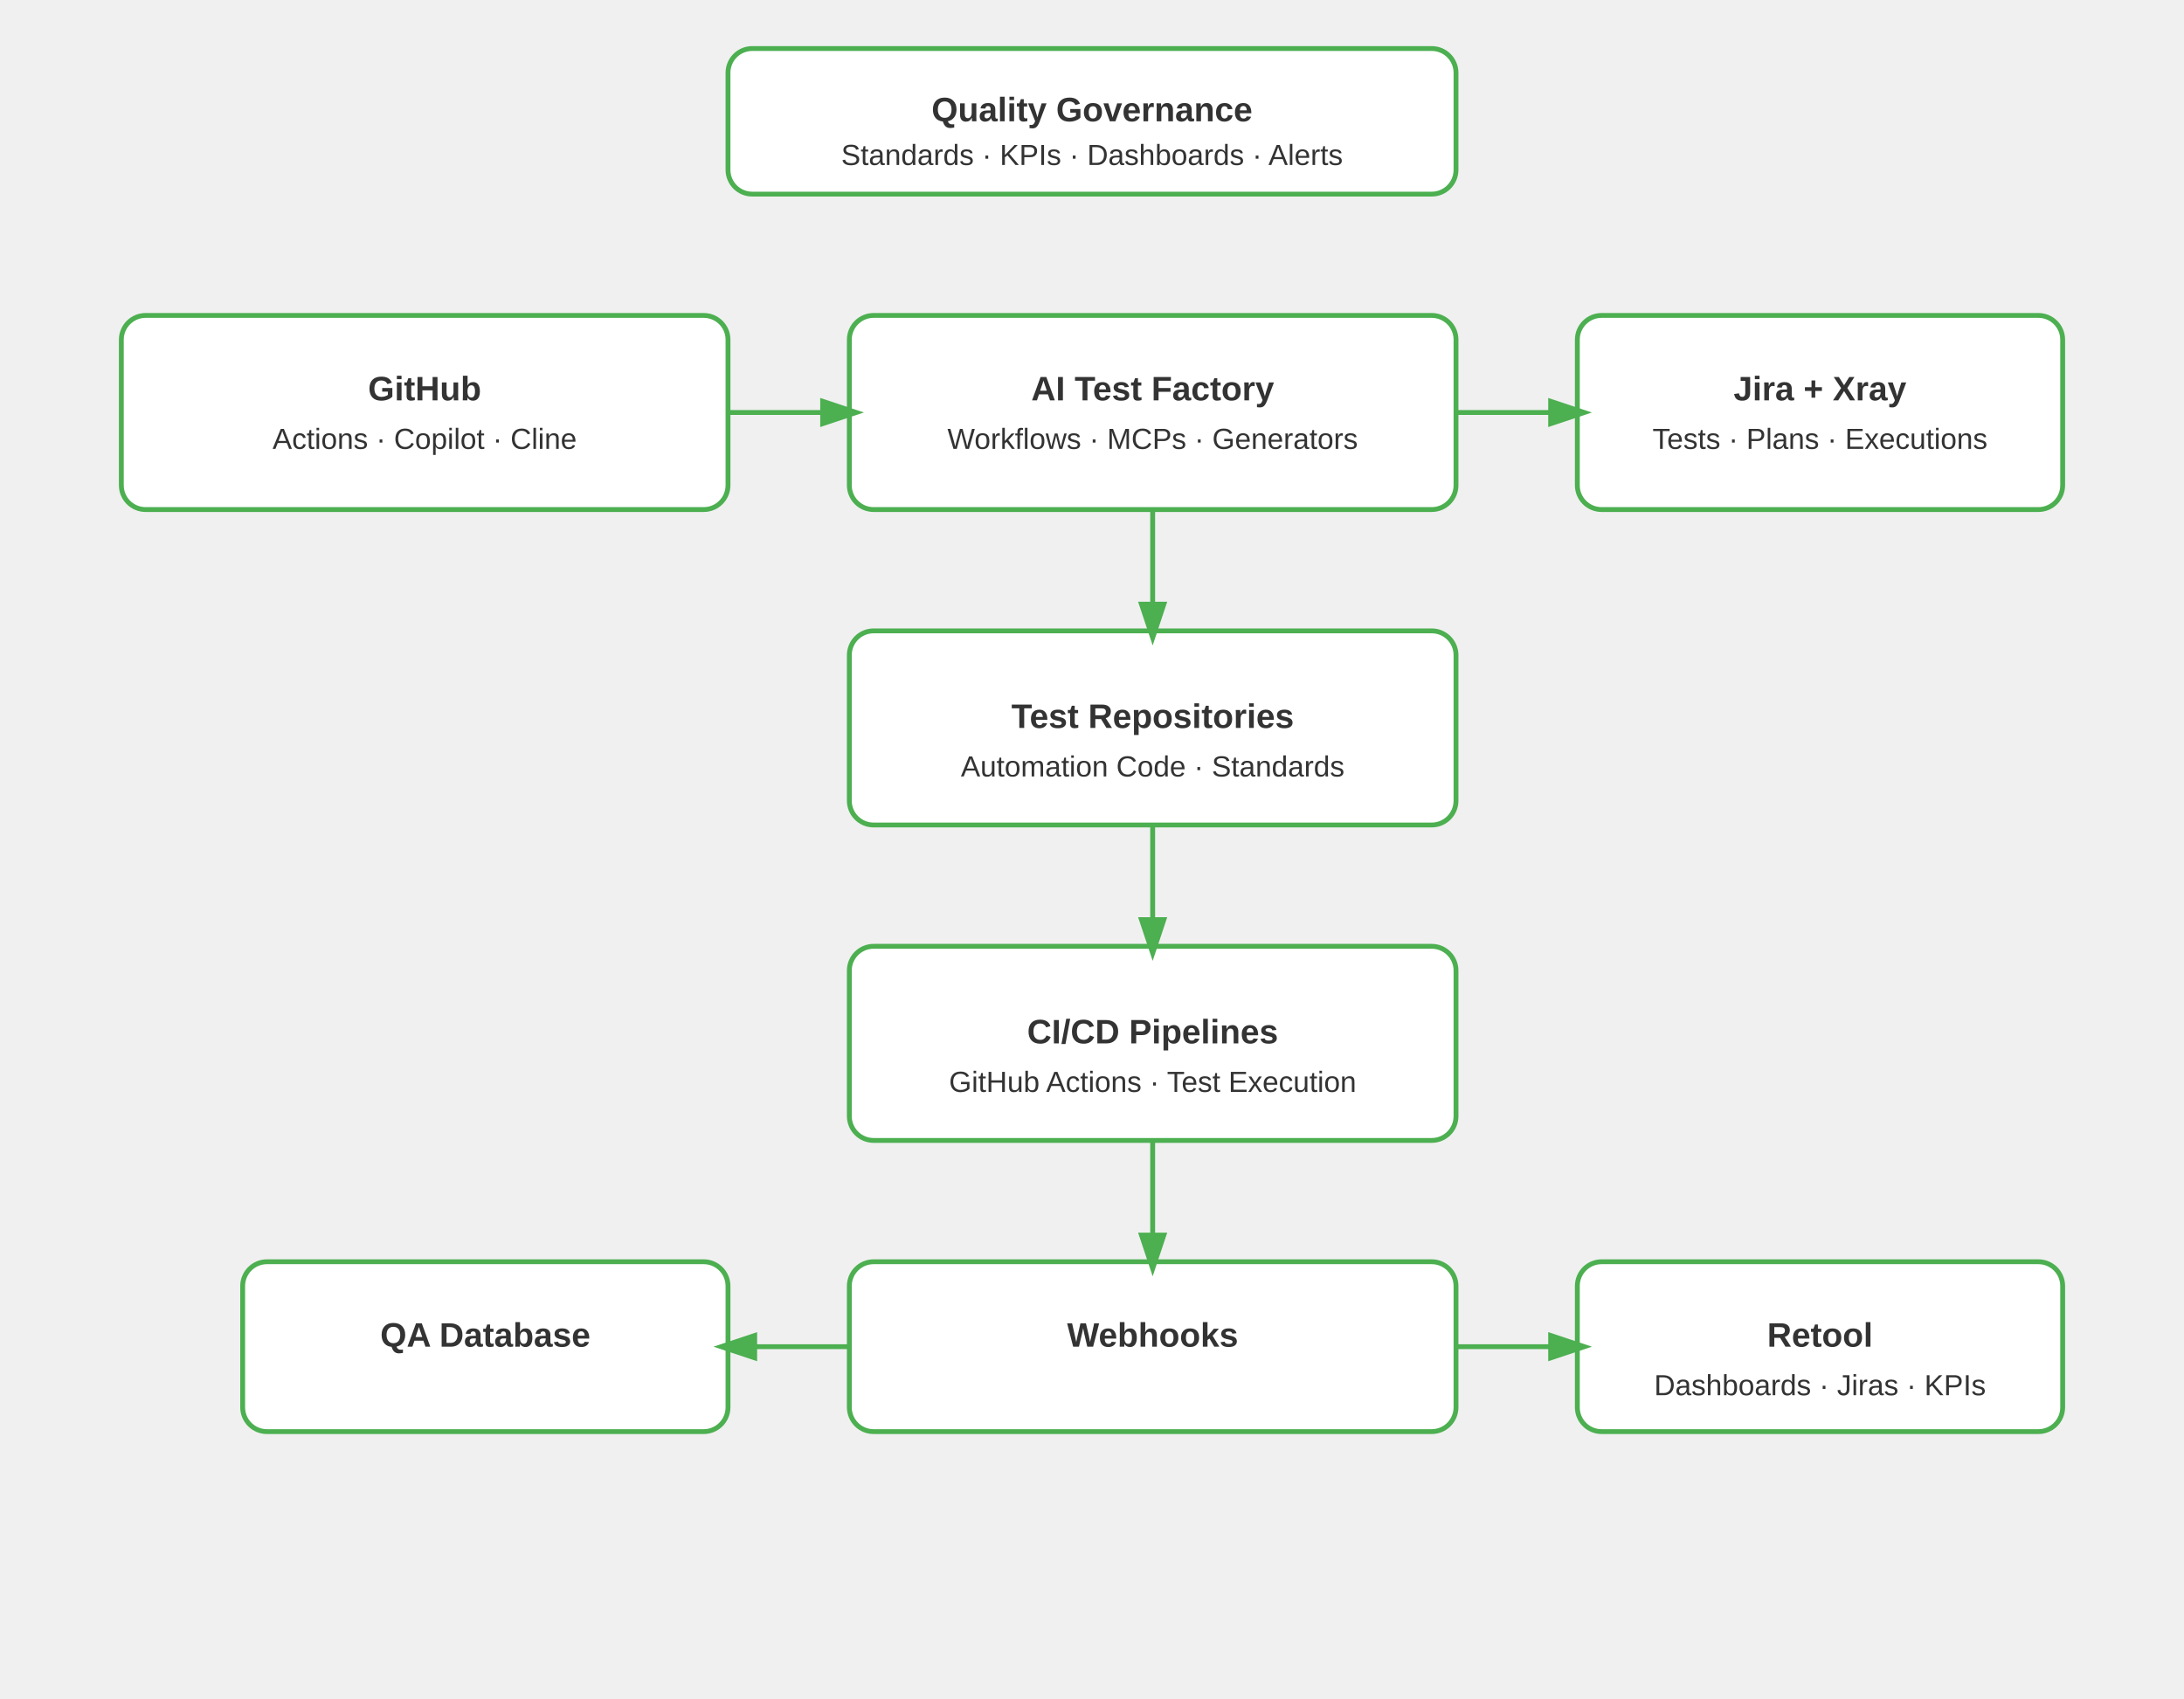
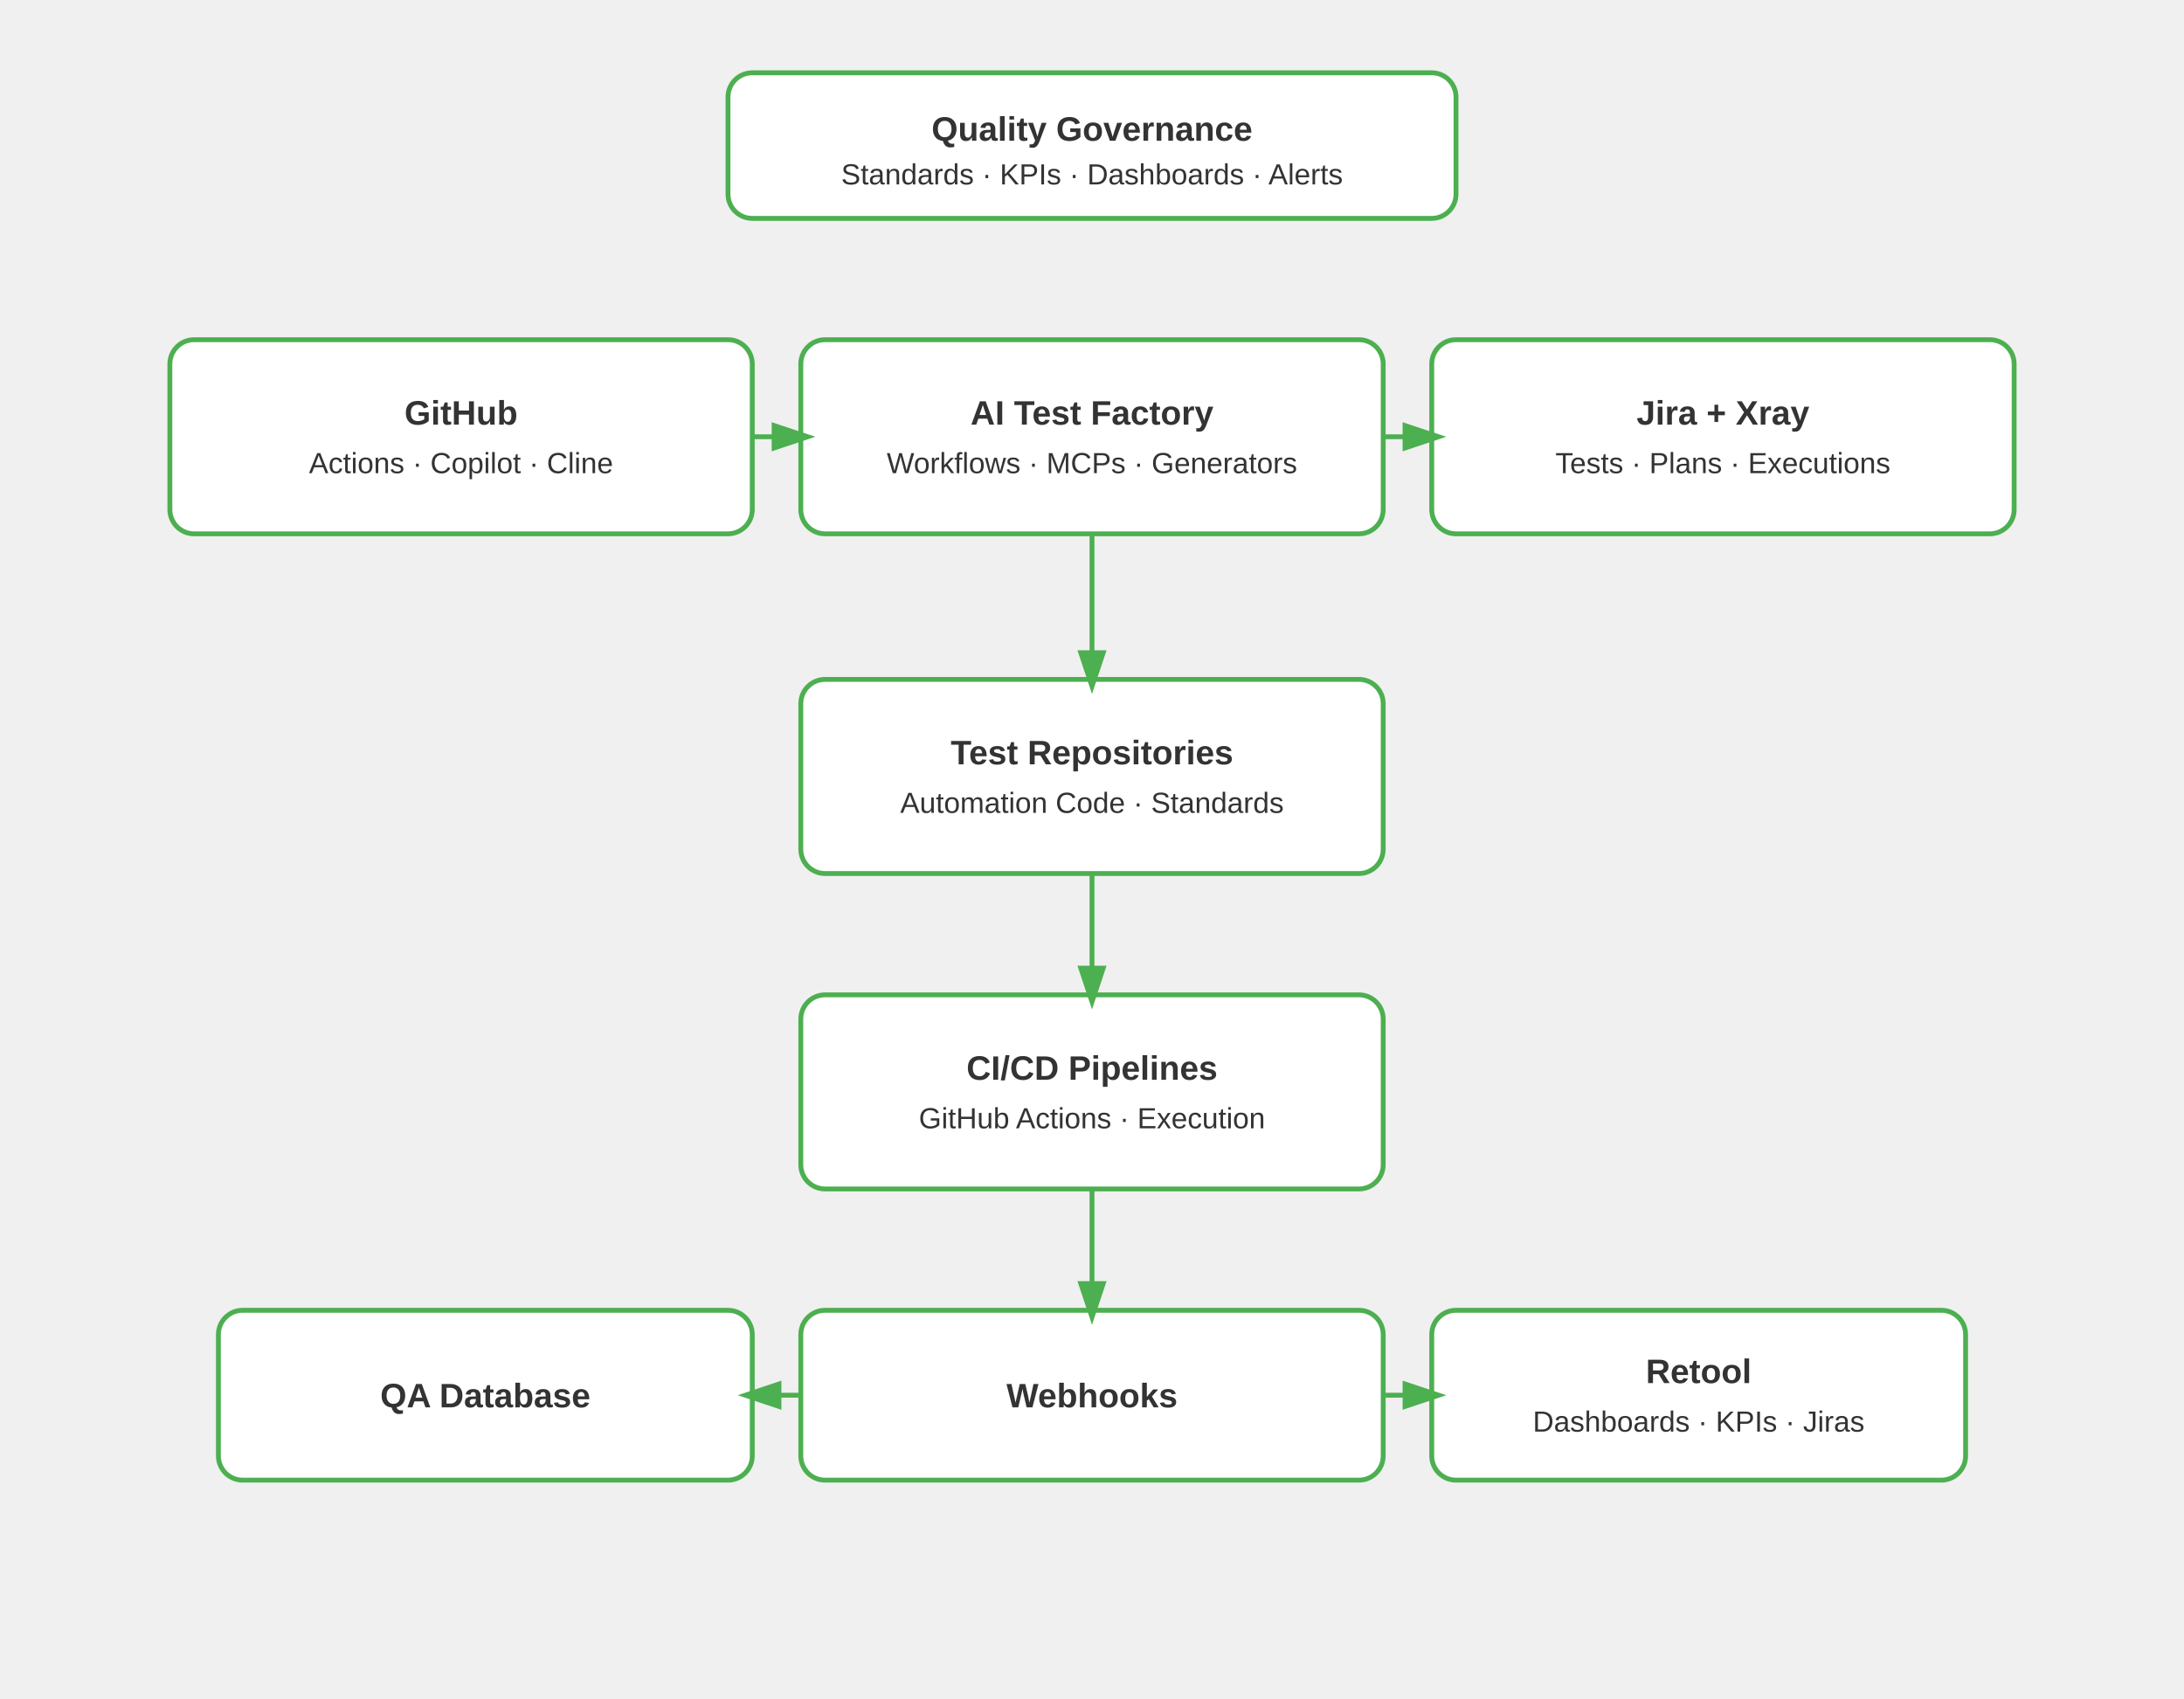
<svg xmlns="http://www.w3.org/2000/svg" width="900" height="700" viewBox="0 0 900 700" font-family="Arial">
  <defs>
    <marker id="arrow" markerWidth="10" markerHeight="10" refX="6" refY="3" orient="auto">
      <path d="M0,0 L0,6 L9,3 z" fill="#4CAF50" />
    </marker>
  </defs>
  <style>
-     .box { fill: #ffffff; stroke: #4CAF50; stroke-width: 2; rx: 10; }
+     .box {
+       fill: #ffffff;
+       stroke: #4CAF50;
+       stroke-width: 2;
+       rx: 10;
+       vector-effect: non-scaling-stroke;
+     }
    .title { font-size: 14px; font-weight: bold; fill: #333; }
    .text { font-size: 12px; fill: #333; }
    .line { stroke: #4CAF50; stroke-width: 2; marker-end: url(#arrow); }
  </style>
-   <rect x="300" y="20" width="300" height="60" class="box" />
-   <text x="450" y="50" text-anchor="middle" class="title">Quality Governance</text>
-   <text x="450" y="68" text-anchor="middle" class="text">Standards · KPIs · Dashboards · Alerts</text>
-   <rect x="50" y="130" width="250" height="80" class="box" />
-   <text x="175" y="165" text-anchor="middle" class="title">GitHub</text>
-   <text x="175" y="185" text-anchor="middle" class="text">Actions · Copilot · Cline</text>
-   <rect x="350" y="130" width="250" height="80" class="box" />
-   <text x="475" y="165" text-anchor="middle" class="title">AI Test Factory</text>
-   <text x="475" y="185" text-anchor="middle" class="text">Workflows · MCPs · Generators</text>
-   <rect x="650" y="130" width="200" height="80" class="box" />
-   <text x="750" y="165" text-anchor="middle" class="title">Jira + Xray</text>
-   <text x="750" y="185" text-anchor="middle" class="text">Tests · Plans · Executions</text>
-   <rect x="350" y="260" width="250" height="80" class="box" />
-   <text x="475" y="300" text-anchor="middle" class="title">Test Repositories</text>
-   <text x="475" y="320" text-anchor="middle" class="text">Automation Code · Standards</text>
-   <rect x="350" y="390" width="250" height="80" class="box" />
-   <text x="475" y="430" text-anchor="middle" class="title">CI/CD Pipelines</text>
-   <text x="475" y="450" text-anchor="middle" class="text">GitHub Actions · Test Execution</text>
-   <rect x="350" y="520" width="250" height="70" class="box" />
-   <text x="475" y="555" text-anchor="middle" class="title">Webhooks</text>
-   <rect x="100" y="520" width="200" height="70" class="box" />
-   <text x="200" y="555" text-anchor="middle" class="title">QA Database</text>
-   <rect x="650" y="520" width="200" height="70" class="box" />
-   <text x="750" y="555" text-anchor="middle" class="title">Retool</text>
-   <text x="750" y="575" text-anchor="middle" class="text">Dashboards · Jiras · KPIs</text>
-   <line x1="300" y1="170" x2="350" y2="170" class="line" />
-   <line x1="600" y1="170" x2="650" y2="170" class="line" />
-   <line x1="475" y1="210" x2="475" y2="260" class="line" />
-   <line x1="475" y1="340" x2="475" y2="390" class="line" />
-   <line x1="475" y1="470" x2="475" y2="520" class="line" />
-   <line x1="350" y1="555" x2="300" y2="555" class="line" />
-   <line x1="600" y1="555" x2="650" y2="555" class="line" />
+   <rect x="300" y="30" width="300" height="60" class="box" />
+   <text x="450" y="58" text-anchor="middle" class="title">Quality Governance</text>
+   <text x="450" y="76" text-anchor="middle" class="text">Standards · KPIs · Dashboards · Alerts</text>
+   <rect x="70" y="140" width="240" height="80" class="box" />
+   <text x="190" y="175" text-anchor="middle" class="title">GitHub</text>
+   <text x="190" y="195" text-anchor="middle" class="text">Actions · Copilot · Cline</text>
+   <rect x="330" y="140" width="240" height="80" class="box" />
+   <text x="450" y="175" text-anchor="middle" class="title">AI Test Factory</text>
+   <text x="450" y="195" text-anchor="middle" class="text">Workflows · MCPs · Generators</text>
+   <rect x="590" y="140" width="240" height="80" class="box" />
+   <text x="710" y="175" text-anchor="middle" class="title">Jira + Xray</text>
+   <text x="710" y="195" text-anchor="middle" class="text">Tests · Plans · Executions</text>
+   <rect x="330" y="280" width="240" height="80" class="box" />
+   <text x="450" y="315" text-anchor="middle" class="title">Test Repositories</text>
+   <text x="450" y="335" text-anchor="middle" class="text">Automation Code · Standards</text>
+   <rect x="330" y="410" width="240" height="80" class="box" />
+   <text x="450" y="445" text-anchor="middle" class="title">CI/CD Pipelines</text>
+   <text x="450" y="465" text-anchor="middle" class="text">GitHub Actions · Execution</text>
+   <rect x="330" y="540" width="240" height="70" class="box" />
+   <text x="450" y="580" text-anchor="middle" class="title">Webhooks</text>
+   <rect x="90" y="540" width="220" height="70" class="box" />
+   <text x="200" y="580" text-anchor="middle" class="title">QA Database</text>
+   <rect x="590" y="540" width="220" height="70" class="box" />
+   <text x="700" y="570" text-anchor="middle" class="title">Retool</text>
+   <text x="700" y="590" text-anchor="middle" class="text">Dashboards · KPIs · Jiras</text>
+   <line x1="310" y1="180" x2="330" y2="180" class="line" />
+   <line x1="570" y1="180" x2="590" y2="180" class="line" />
+   <line x1="450" y1="220" x2="450" y2="280" class="line" />
+   <line x1="450" y1="360" x2="450" y2="410" class="line" />
+   <line x1="450" y1="490" x2="450" y2="540" class="line" />
+   <line x1="330" y1="575" x2="310" y2="575" class="line" />
+   <line x1="570" y1="575" x2="590" y2="575" class="line" />
</svg>
